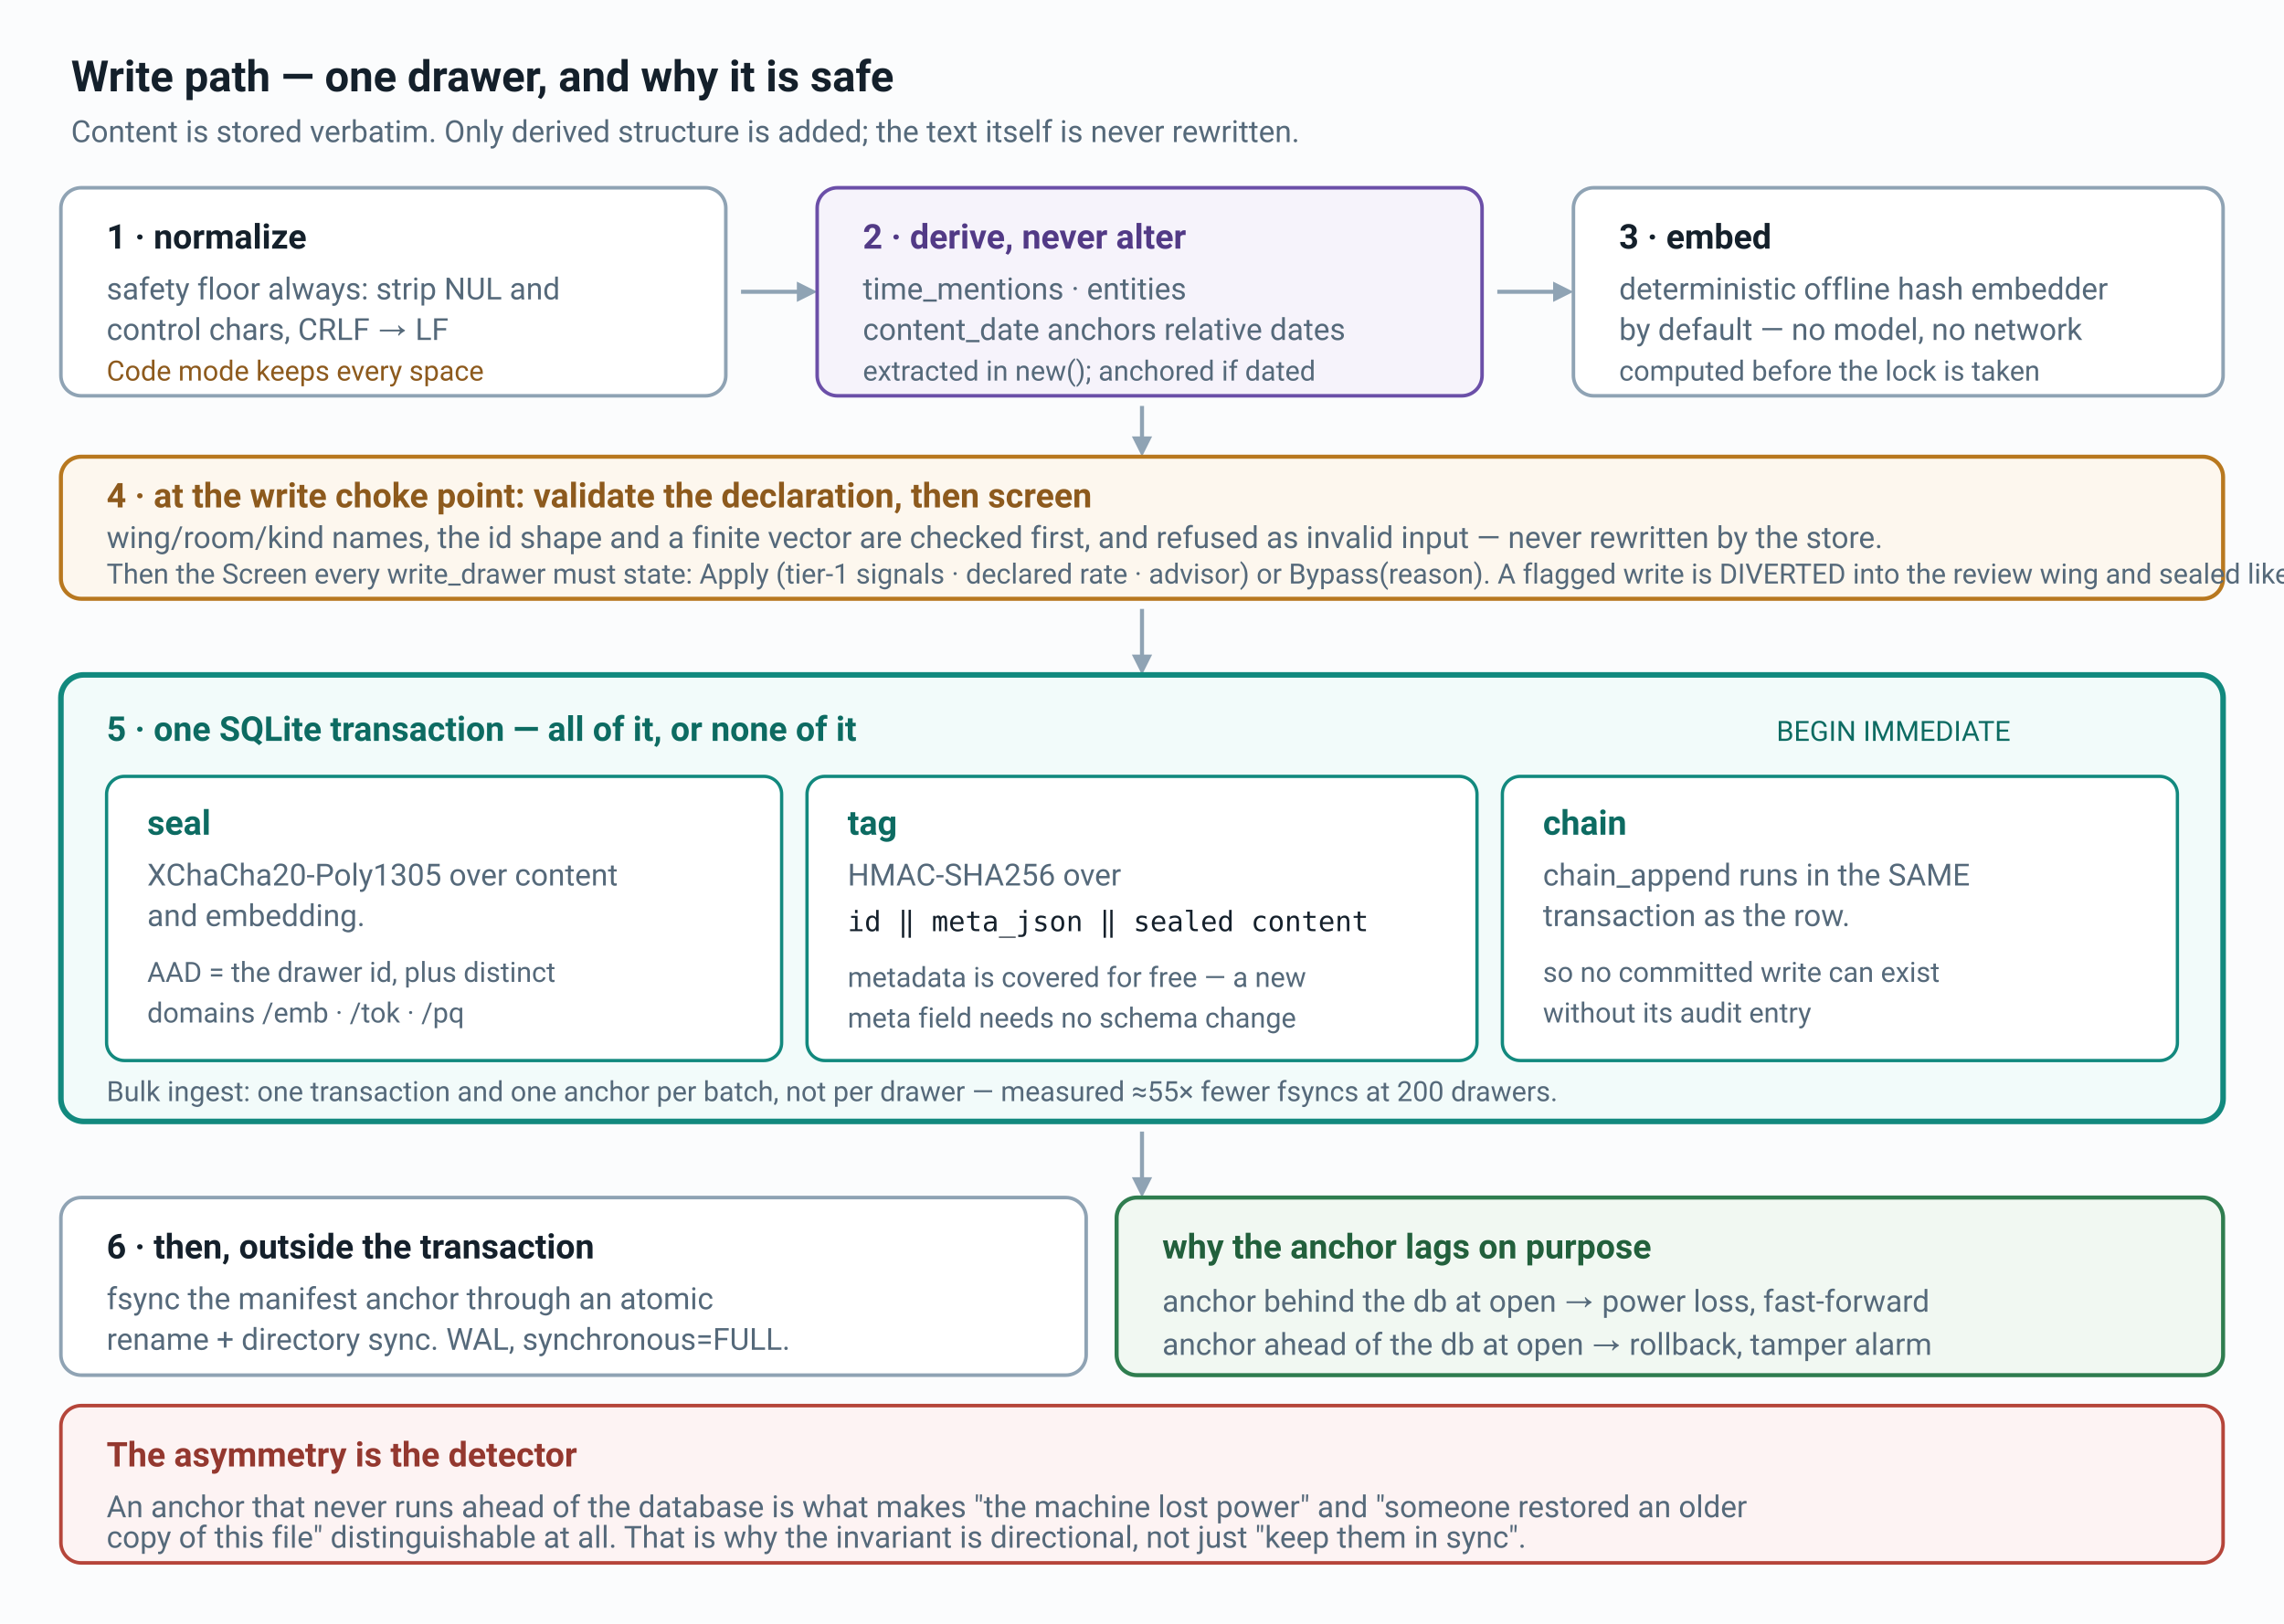
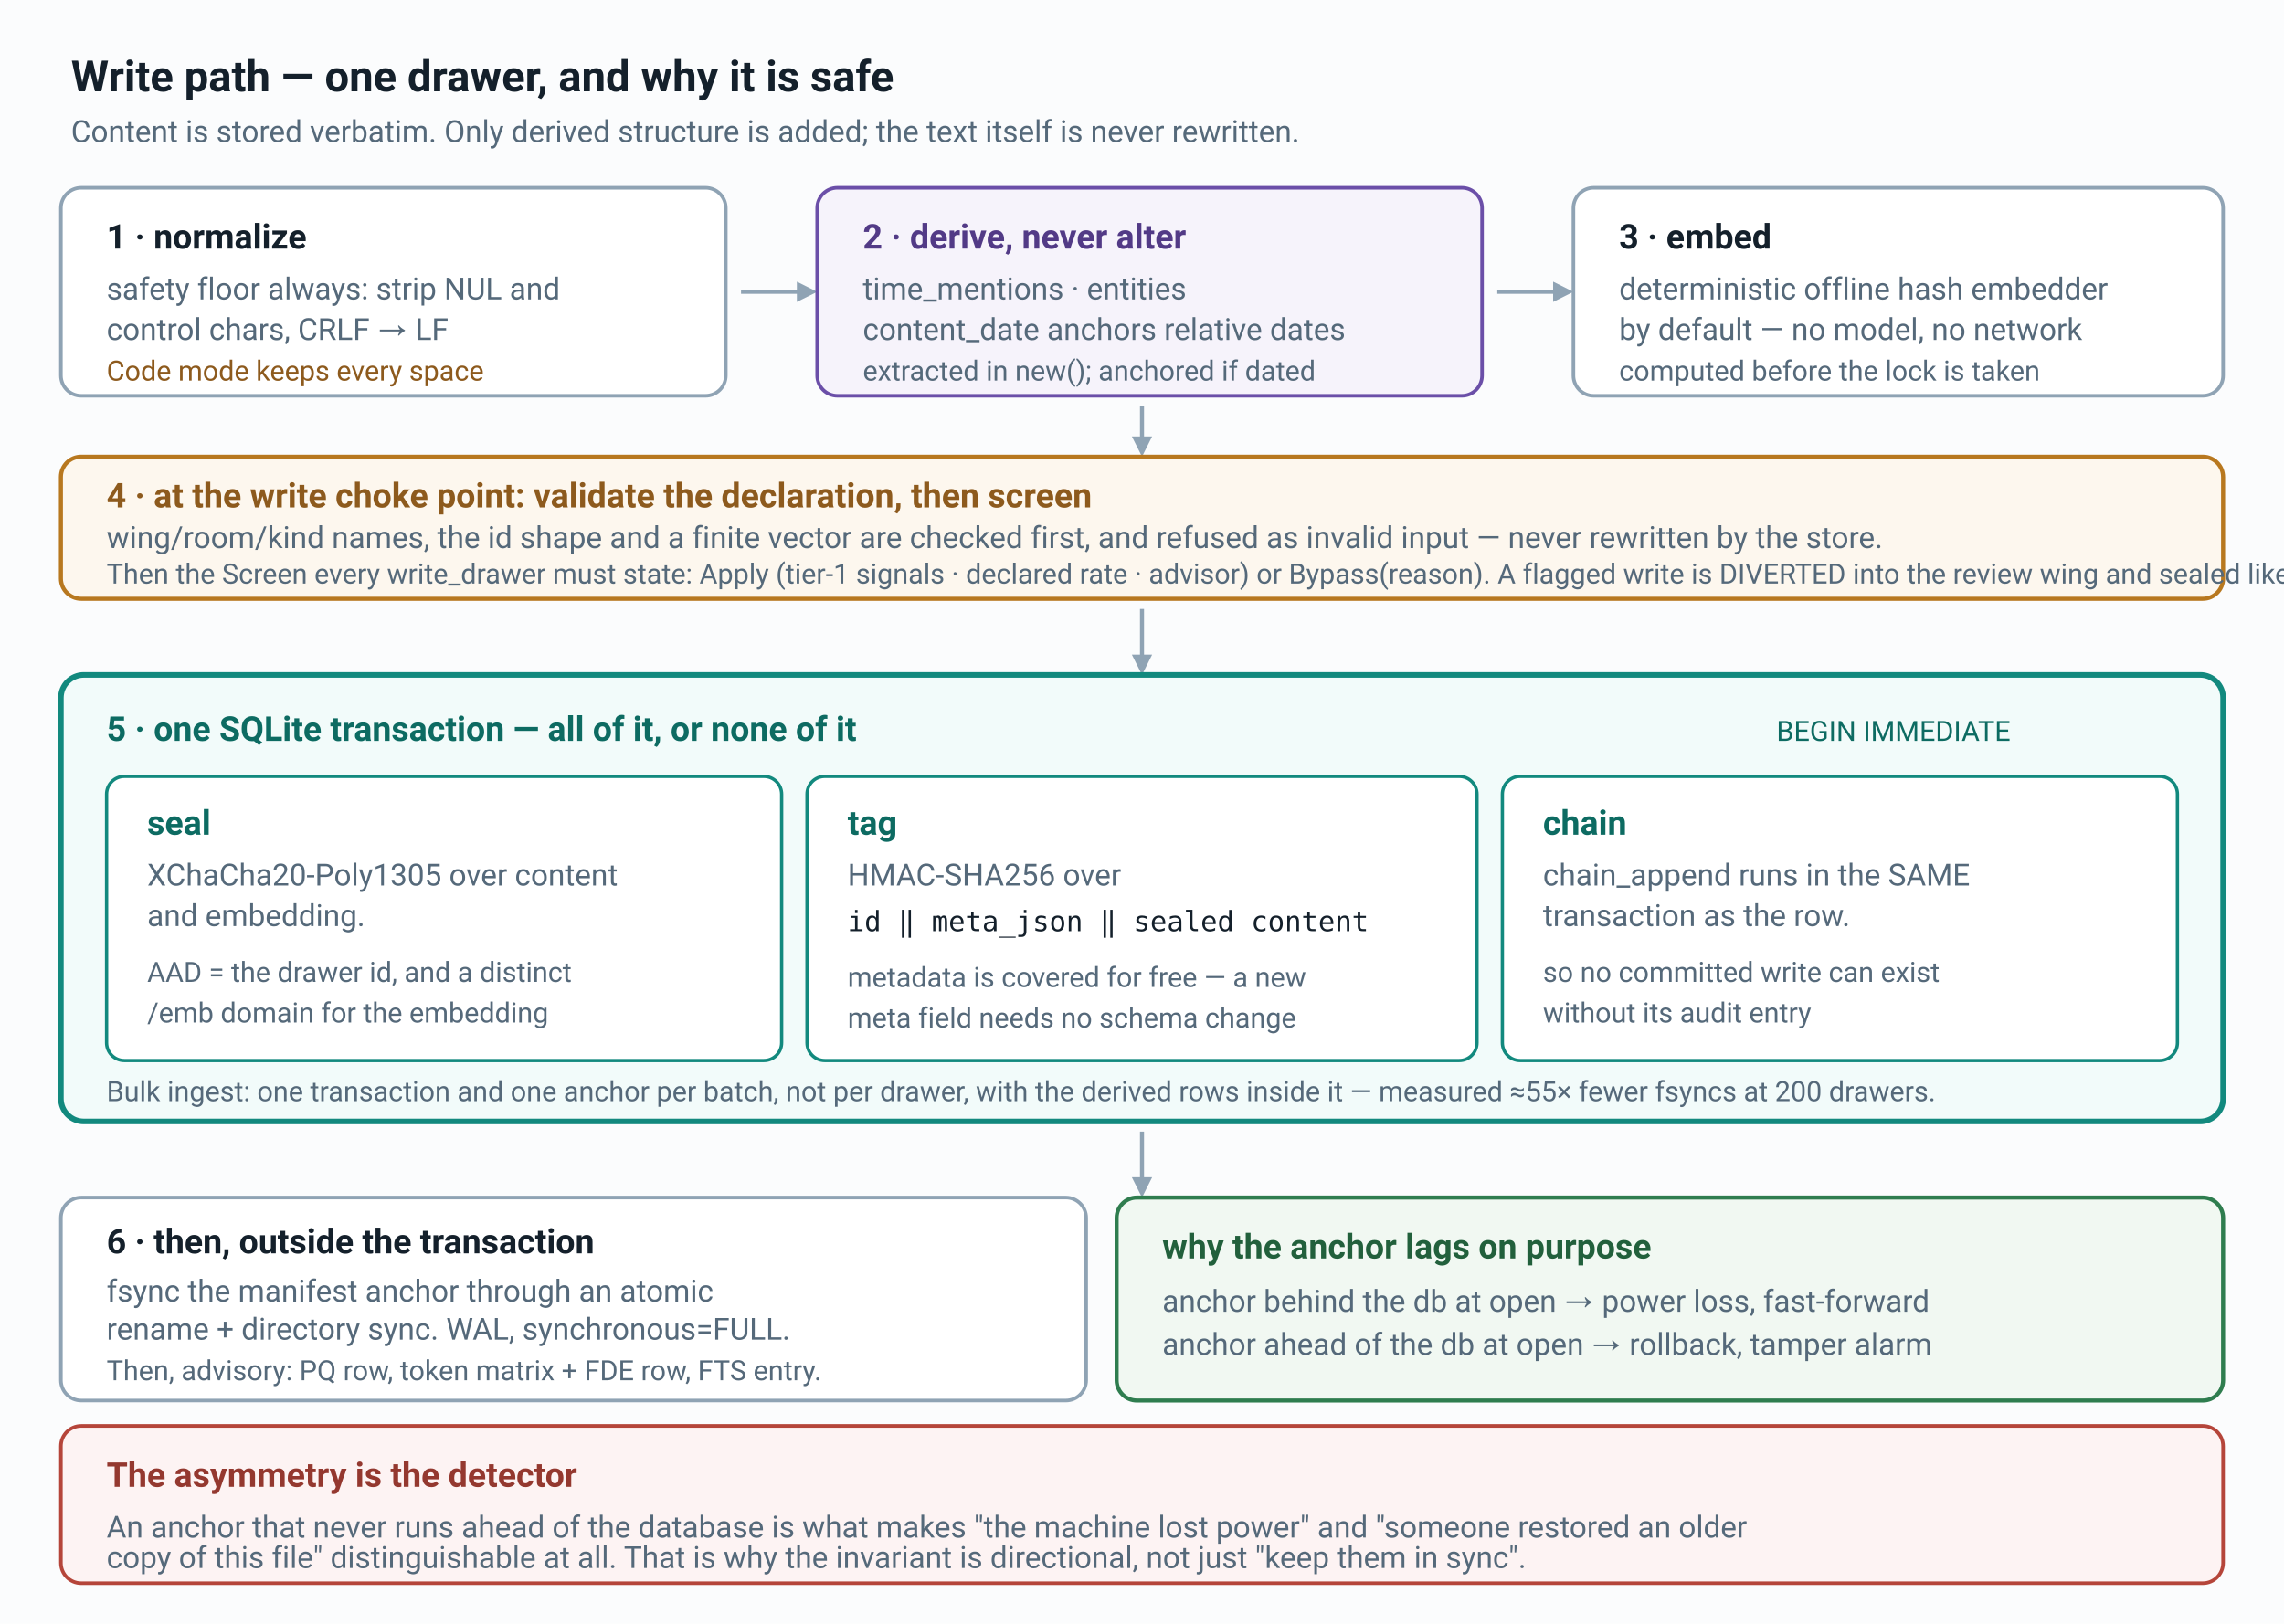
<svg xmlns="http://www.w3.org/2000/svg" viewBox="0 0 900 640" width="900" height="640" role="img" aria-labelledby="t d">
  <style>
  .f { font-family: -apple-system, BlinkMacSystemFont, "Segoe UI", Roboto, Helvetica, Arial, sans-serif; }
  .h { font-size: 17px; font-weight: 600; }
  .l { font-size: 13.5px; font-weight: 600; }
  .b { font-size: 12px; }
  .s { font-size: 11px; }
  .mono { font-family: ui-monospace, SFMono-Regular, Menlo, Consolas, monospace; font-size: 11px; }
  .ink { fill: var(--d-ink,#14202b); }
  .dim { fill: var(--d-dim,#55697a); }
  @media (prefers-color-scheme: dark) {
    svg { --d-bg:#0f1419; --d-card:#161c23; --d-card2:#1b222b; --d-line:#2b3540;
      --d-line2:#4a5b6b; --d-ink:#e4ebf1; --d-dim:#9aabba; --d-on:#0f1419;
      --d-teal:#2ba99c; --d-teal-bg:#0e2523; --d-teal-bg2:#123430; --d-teal-ink:#6fd8cc;
      --d-blue:#6d94c8; --d-blue-bg:#131d2b; --d-blue-ink:#9dbde3;
      --d-amber:#d1953f; --d-amber-bg:#261c0f; --d-amber-ink:#e8bc78;
      --d-violet:#9277c9; --d-violet-bg:#1c1730; --d-violet-bg2:#241d3d; --d-violet-ink:#b9a3e3;
      --d-green:#4fa570; --d-green-bg:#10231a; --d-green-bg2:#153021; --d-green-ink:#86cf9f;
      --d-red:#d1685c; --d-red-bg:#2a1614; --d-red-ink:#eb9a90; }
  }
</style>
  <rect width="900" height="640" fill="var(--d-bg,#fbfcfd)" />
  <text x="28" y="36" class="f h ink">Write path — one drawer, and why it is safe</text>
  <text x="28" y="56" class="f b dim">Content is stored verbatim. Only derived structure is added; the text itself is never rewritten.</text>
  <rect x="24" y="74" width="262" height="82" rx="8" fill="var(--d-card,#ffffff)" stroke="var(--d-line2,#8fa3b4)" stroke-width="1.4" />
  <text x="42" y="98" class="f l ink">1 · normalize</text>
  <text x="42" y="118" class="f b dim">safety floor always: strip NUL and</text>
  <text x="42" y="134" class="f b dim">control chars, CRLF → LF</text>
  <text x="42" y="150" class="f s" fill="var(--d-amber-ink,#8d5a1d)">Code mode keeps every space</text>
  <path d="M292 115 L318 115" stroke="var(--d-line2,#8fa3b4)" stroke-width="1.6" marker-end="url(#a)" />
  <rect x="322" y="74" width="262" height="82" rx="8" fill="var(--d-violet-bg,#f6f3fb)" stroke="var(--d-violet,#6b4fa8)" stroke-width="1.4" />
  <text x="340" y="98" class="f l" fill="var(--d-violet-ink,#523a86)">2 · derive, never alter</text>
  <text x="340" y="118" class="f b dim">time_mentions · entities</text>
  <text x="340" y="134" class="f b dim">content_date anchors relative dates</text>
  <text x="340" y="150" class="f s dim">extracted in new(); anchored if dated</text>
  <path d="M590 115 L616 115" stroke="var(--d-line2,#8fa3b4)" stroke-width="1.6" marker-end="url(#a)" />
  <rect x="620" y="74" width="256" height="82" rx="8" fill="var(--d-card,#ffffff)" stroke="var(--d-line2,#8fa3b4)" stroke-width="1.4" />
  <text x="638" y="98" class="f l ink">3 · embed</text>
  <text x="638" y="118" class="f b dim">deterministic offline hash embedder</text>
  <text x="638" y="134" class="f b dim">by default — no model, no network</text>
  <text x="638" y="150" class="f s dim">computed before the lock is taken</text>
  <path d="M450 160 L450 176" stroke="var(--d-line2,#8fa3b4)" stroke-width="1.6" marker-end="url(#a)" />
  <rect x="24" y="180" width="852" height="56" rx="8" fill="var(--d-amber-bg,#fdf7ee)" stroke="var(--d-amber,#b8781f)" stroke-width="1.6" />
  <text x="42" y="200" class="f l" fill="var(--d-amber-ink,#8d5a1d)">4 · at the write choke point: validate the declaration, then screen</text>
  <text x="42" y="216" class="f b dim">wing/room/kind names, the id shape and a finite vector are checked first, and refused as invalid input — never rewritten by the store.</text>
  <text x="42" y="230" class="f s dim">Then the Screen every write_drawer must state: Apply (tier-1 signals · declared rate · advisor) or Bypass(reason). A flagged write is DIVERTED into the review wing and sealed like any other.</text>
  <path d="M450 240 L450 262" stroke="var(--d-line2,#8fa3b4)" stroke-width="1.6" marker-end="url(#a)" />
  <rect x="24" y="266" width="852" height="176" rx="9" fill="var(--d-teal-bg,#f2fbfa)" stroke="var(--d-teal,#12897e)" stroke-width="2.2" />
  <text x="42" y="292" class="f l" fill="var(--d-teal-ink,#0d6b62)">5 · one SQLite transaction — all of it, or none of it</text>
  <text x="700" y="292" class="f s" fill="var(--d-teal-ink,#0d6b62)">BEGIN IMMEDIATE</text>
  <rect x="42" y="306" width="266" height="112" rx="7" fill="var(--d-card,#ffffff)" stroke="var(--d-teal,#12897e)" stroke-width="1.3" />
  <text x="58" y="329" class="f l" fill="var(--d-teal-ink,#0d6b62)">seal</text>
  <text x="58" y="349" class="f b dim">XChaCha20-Poly1305 over content</text>
  <text x="58" y="365" class="f b dim">and embedding.</text>
-   <text x="58" y="387" class="f s dim">AAD = the drawer id, plus distinct</text>
-   <text x="58" y="403" class="f s dim">domains /emb · /tok · /pq</text>
+   <text x="58" y="387" class="f s dim">AAD = the drawer id, and a distinct</text>
+   <text x="58" y="403" class="f s dim">/emb domain for the embedding</text>
  <rect x="318" y="306" width="264" height="112" rx="7" fill="var(--d-card,#ffffff)" stroke="var(--d-teal,#12897e)" stroke-width="1.3" />
  <text x="334" y="329" class="f l" fill="var(--d-teal-ink,#0d6b62)">tag</text>
  <text x="334" y="349" class="f b dim">HMAC-SHA256 over</text>
  <text x="334" y="367" class="f mono ink">id ‖ meta_json ‖ sealed content</text>
  <text x="334" y="389" class="f s dim">metadata is covered for free — a new</text>
  <text x="334" y="405" class="f s dim">meta field needs no schema change</text>
  <rect x="592" y="306" width="266" height="112" rx="7" fill="var(--d-card,#ffffff)" stroke="var(--d-teal,#12897e)" stroke-width="1.3" />
  <text x="608" y="329" class="f l" fill="var(--d-teal-ink,#0d6b62)">chain</text>
  <text x="608" y="349" class="f b dim">chain_append runs in the SAME</text>
  <text x="608" y="365" class="f b dim">transaction as the row.</text>
  <text x="608" y="387" class="f s dim">so no committed write can exist</text>
  <text x="608" y="403" class="f s dim">without its audit entry</text>
-   <text x="42" y="434" class="f s dim">Bulk ingest: one transaction and one anchor per batch, not per drawer — measured ≈55× fewer fsyncs at 200 drawers.</text>
+   <text x="42" y="434" class="f s dim">Bulk ingest: one transaction and one anchor per batch, not per drawer, with the derived rows inside it — measured ≈55× fewer fsyncs at 200 drawers.</text>
  <path d="M450 446 L450 468" stroke="var(--d-line2,#8fa3b4)" stroke-width="1.6" marker-end="url(#a)" />
-   <rect x="24" y="472" width="404" height="70" rx="8" fill="var(--d-card,#ffffff)" stroke="var(--d-line2,#8fa3b4)" stroke-width="1.4" />
-   <text x="42" y="496" class="f l ink">6 · then, outside the transaction</text>
-   <text x="42" y="516" class="f b dim">fsync the manifest anchor through an atomic</text>
-   <text x="42" y="532" class="f b dim">rename + directory sync. WAL, synchronous=FULL.</text>
-   <rect x="440" y="472" width="436" height="70" rx="8" fill="var(--d-green-bg,#f1f8f2)" stroke="var(--d-green,#2f7d4f)" stroke-width="1.6" />
+   <rect x="24" y="472" width="404" height="80" rx="8" fill="var(--d-card,#ffffff)" stroke="var(--d-line2,#8fa3b4)" stroke-width="1.4" />
+   <text x="42" y="494" class="f l ink">6 · then, outside the transaction</text>
+   <text x="42" y="513" class="f b dim">fsync the manifest anchor through an atomic</text>
+   <text x="42" y="528" class="f b dim">rename + directory sync. WAL, synchronous=FULL.</text>
+   <text x="42" y="544" class="f s dim">Then, advisory: PQ row, token matrix + FDE row, FTS entry.</text>
+   <rect x="440" y="472" width="436" height="80" rx="8" fill="var(--d-green-bg,#f1f8f2)" stroke="var(--d-green,#2f7d4f)" stroke-width="1.6" />
  <text x="458" y="496" class="f l" fill="var(--d-green-ink,#22603c)">why the anchor lags on purpose</text>
  <text x="458" y="517" class="f b dim">anchor behind the db at open → power loss, fast-forward</text>
  <text x="458" y="534" class="f b dim">anchor ahead of the db at open → rollback, tamper alarm</text>
-   <rect x="24" y="554" width="852" height="62" rx="8" fill="var(--d-red-bg,#fdf3f3)" stroke="var(--d-red,#b5453a)" stroke-width="1.4" />
-   <text x="42" y="578" class="f l" fill="var(--d-red-ink,#94382f)">The asymmetry is the detector</text>
-   <text x="42" y="598" class="f b dim">An anchor that never runs ahead of the database is what makes "the machine lost power" and "someone restored an older</text>
-   <text x="42" y="610" class="f b dim">copy of this file" distinguishable at all. That is why the invariant is directional, not just "keep them in sync".</text>
+   <rect x="24" y="562" width="852" height="62" rx="8" fill="var(--d-red-bg,#fdf3f3)" stroke="var(--d-red,#b5453a)" stroke-width="1.4" />
+   <text x="42" y="586" class="f l" fill="var(--d-red-ink,#94382f)">The asymmetry is the detector</text>
+   <text x="42" y="606" class="f b dim">An anchor that never runs ahead of the database is what makes "the machine lost power" and "someone restored an older</text>
+   <text x="42" y="618" class="f b dim">copy of this file" distinguishable at all. That is why the invariant is directional, not just "keep them in sync".</text>
  <defs>
    <marker id="a" viewBox="0 0 10 10" refX="5" refY="5" markerWidth="5" markerHeight="5" orient="auto-start-reverse">
      <path d="M 0 0 L 10 5 L 0 10 z" fill="var(--d-line2,#8fa3b4)" />
    </marker>
  </defs>
</svg>
